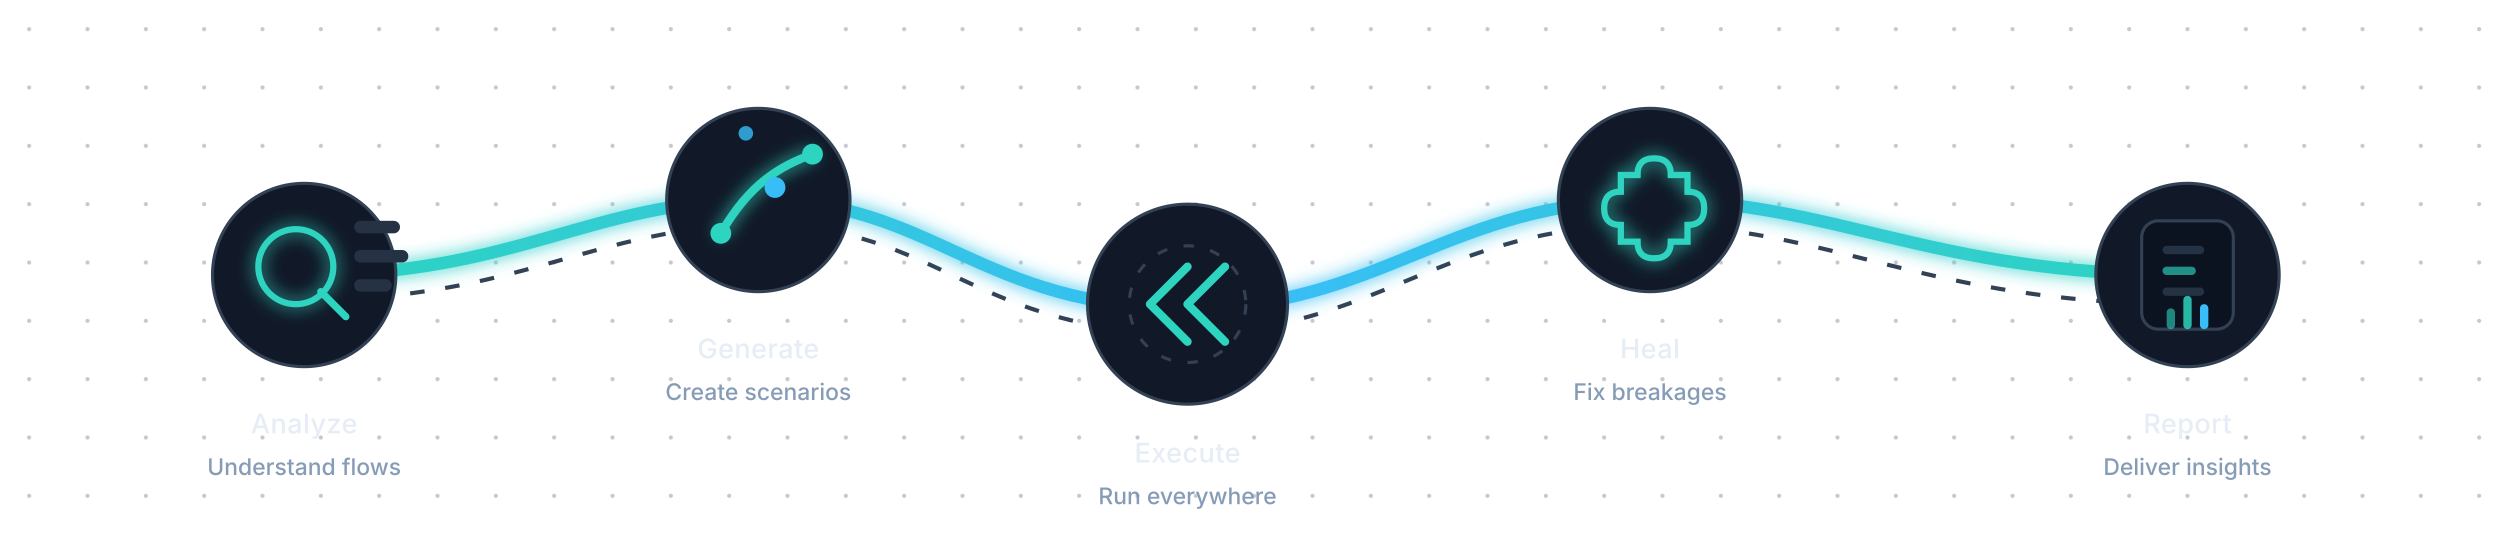
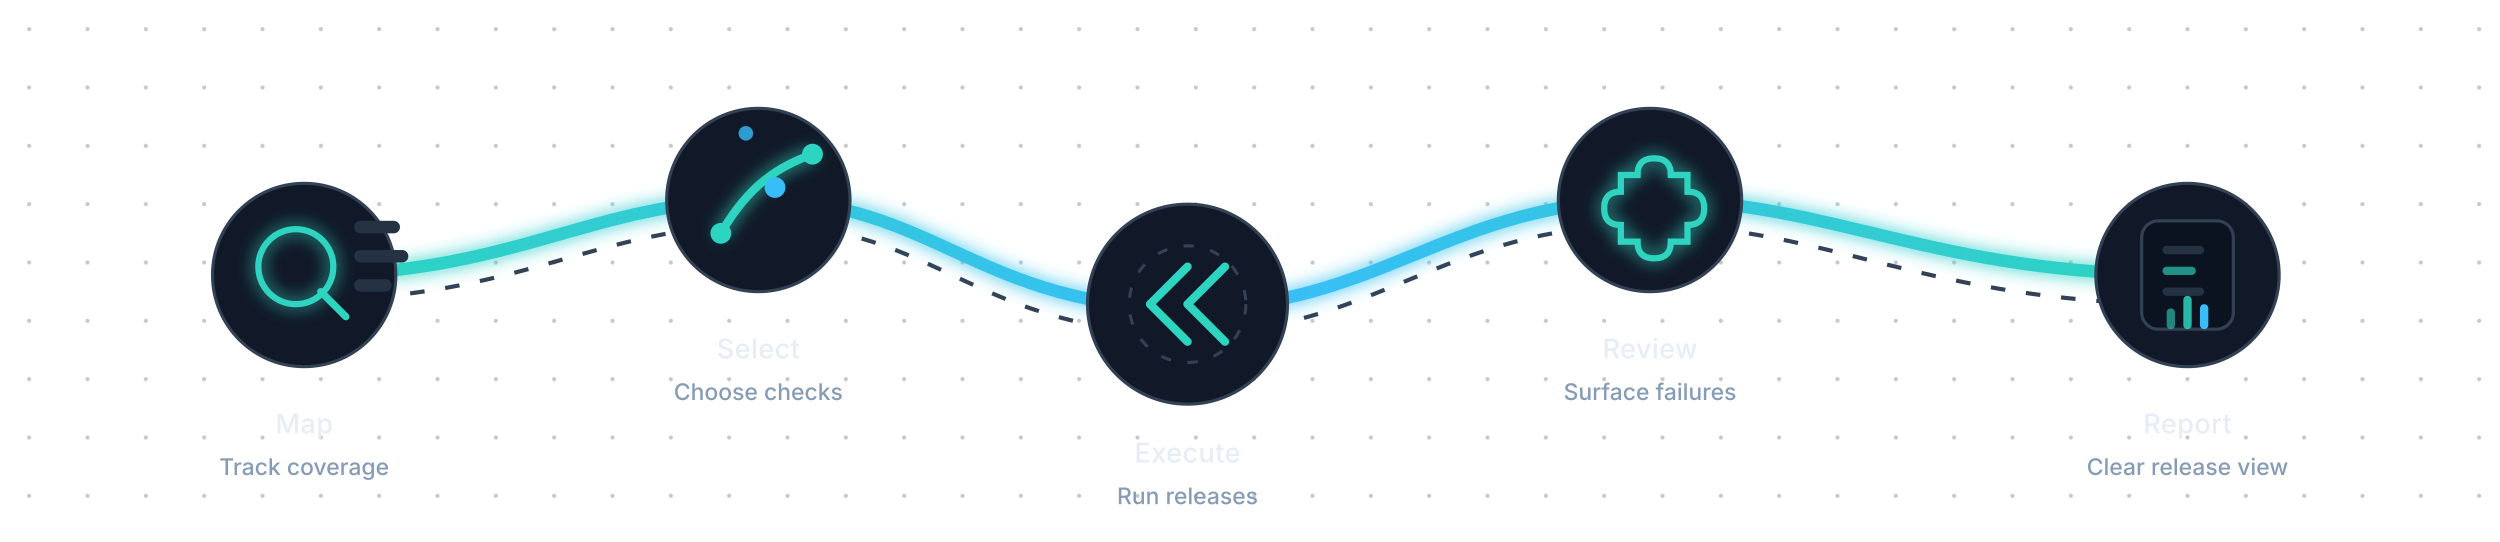
- <svg xmlns="http://www.w3.org/2000/svg" viewBox="0 0 1200 260" role="img" aria-label="SmartQA Autopilot flow">
+ <svg xmlns="http://www.w3.org/2000/svg" viewBox="0 0 1200 260" role="img" aria-label="Qonductor workflow overview">
  <defs>
    <linearGradient id="autoLine" x1="146" y1="132" x2="1050" y2="132" gradientUnits="userSpaceOnUse">
      <stop offset="0%" stop-color="#2DD4BF" />
      <stop offset="50%" stop-color="#38BDF8" />
      <stop offset="100%" stop-color="#2DD4BF" />
    </linearGradient>
    <filter id="autoGlow" x="-40%" y="-40%" width="180%" height="180%">
      <feGaussianBlur stdDeviation="4" result="blur" />
      <feMerge>
        <feMergeNode in="blur" />
        <feMergeNode in="SourceGraphic" />
      </feMerge>
    </filter>
  </defs>
  <pattern id="autoDots" x="0" y="0" width="28" height="28" patternUnits="userSpaceOnUse">
    <circle cx="14" cy="14" r="1" fill="#334155" fill-opacity="0.28" />
  </pattern>
  <rect width="1200" height="260" fill="url(#autoDots)" />
  <path d="M146 144C250 144 286 108 366 108C450 108 468 160 570 160C660 160 692 108 790 108C878 108 924 146 1050 146" stroke="#334155" stroke-width="2" fill="none" stroke-dasharray="7 10" />
  <path d="M146 132C248 132 284 96 364 96C448 96 470 148 570 148C662 148 696 96 792 96C880 96 926 132 1050 132" stroke="url(#autoLine)" stroke-width="6" fill="none" stroke-linecap="round" filter="url(#autoGlow)" />
  <g transform="translate(146 82)">
    <circle cx="0" cy="50" r="44" fill="#111827" stroke="#334155" stroke-width="1.5" />
    <circle cx="-4" cy="46" r="18" fill="none" stroke="#2DD4BF" stroke-width="3" filter="url(#autoGlow)" />
    <line x1="8" y1="58" x2="20" y2="70" stroke="#2DD4BF" stroke-width="3.5" stroke-linecap="round" />
    <rect x="24" y="24" width="22" height="6" rx="3" fill="#243244" />
    <rect x="24" y="38" width="26" height="6" rx="3" fill="#243244" />
    <rect x="24" y="52" width="18" height="6" rx="3" fill="#243244" />
  </g>
  <g transform="translate(364 46)">
    <circle cx="0" cy="50" r="44" fill="#111827" stroke="#334155" stroke-width="1.5" />
    <path d="M-18 66C-4 42 10 34 26 28" stroke="#2DD4BF" stroke-width="4" fill="none" stroke-linecap="round" filter="url(#autoGlow)" />
    <circle cx="-18" cy="66" r="5" fill="#2DD4BF" />
    <circle cx="8" cy="44" r="5" fill="#38BDF8" />
    <circle cx="26" cy="28" r="5" fill="#2DD4BF" />
    <circle cx="-6" cy="18" r="3.5" fill="#38BDF8" fill-opacity="0.8" />
  </g>
  <g transform="translate(570 96)">
    <circle cx="0" cy="50" r="48" fill="#111827" stroke="#334155" stroke-width="1.5" />
    <path d="M-18 50l18-18M-18 50l18 18M18 32L0 50M18 68L0 50" stroke="#2DD4BF" stroke-width="4" stroke-linecap="round" />
    <circle cx="0" cy="50" r="28" fill="none" stroke="#334155" stroke-width="1.5" stroke-dasharray="5 8" />
  </g>
  <g transform="translate(792 46)">
    <circle cx="0" cy="50" r="44" fill="#111827" stroke="#334155" stroke-width="1.5" />
    <path d="M-14 38h8q0-8 8-8t8 8h8v8q8 0 8 8t-8 8v8h-8q0 8-8 8t-8-8h-8v-8q-8 0-8-8t8-8z" fill="none" stroke="#2DD4BF" stroke-width="3" filter="url(#autoGlow)" />
  </g>
  <g transform="translate(1050 82)">
    <circle cx="0" cy="50" r="44" fill="#111827" stroke="#334155" stroke-width="1.5" />
    <rect x="-22" y="24" width="44" height="52" rx="8" fill="#0B1220" stroke="#334155" stroke-width="1.5" />
    <rect x="-12" y="36" width="20" height="4" rx="2" fill="#243244" />
    <rect x="-12" y="46" width="16" height="4" rx="2" fill="#2DD4BF" fill-opacity="0.65" />
    <rect x="-12" y="56" width="20" height="4" rx="2" fill="#243244" />
    <rect x="-10" y="66" width="4" height="10" rx="2" fill="#2DD4BF" fill-opacity="0.6" />
    <rect x="-2" y="60" width="4" height="16" rx="2" fill="#2DD4BF" fill-opacity="0.85" />
    <rect x="6" y="64" width="4" height="12" rx="2" fill="#38BDF8" />
  </g>
-   <text x="146" y="208" text-anchor="middle" fill="#E6EDF6" font-size="13" font-weight="550" font-family="Inter, system-ui, sans-serif" letter-spacing="0.2">Analyze</text>
-   <text x="146" y="228" text-anchor="middle" fill="#7C93B0" font-size="11" font-weight="500" font-family="Inter, system-ui, sans-serif" opacity="0.92">Understand flows</text>
-   <text x="364" y="172" text-anchor="middle" fill="#E6EDF6" font-size="13" font-weight="550" font-family="Inter, system-ui, sans-serif" letter-spacing="0.2">Generate</text>
-   <text x="364" y="192" text-anchor="middle" fill="#7C93B0" font-size="11" font-weight="500" font-family="Inter, system-ui, sans-serif" opacity="0.92">Create scenarios</text>
+   <text x="146" y="208" text-anchor="middle" fill="#E6EDF6" font-size="13" font-weight="550" font-family="Inter, system-ui, sans-serif" letter-spacing="0.2">Map</text>
+   <text x="146" y="228" text-anchor="middle" fill="#7C93B0" font-size="11" font-weight="500" font-family="Inter, system-ui, sans-serif" opacity="0.92">Track coverage</text>
+   <text x="364" y="172" text-anchor="middle" fill="#E6EDF6" font-size="13" font-weight="550" font-family="Inter, system-ui, sans-serif" letter-spacing="0.2">Select</text>
+   <text x="364" y="192" text-anchor="middle" fill="#7C93B0" font-size="11" font-weight="500" font-family="Inter, system-ui, sans-serif" opacity="0.92">Choose checks</text>
  <text x="570" y="222" text-anchor="middle" fill="#E6EDF6" font-size="13" font-weight="550" font-family="Inter, system-ui, sans-serif" letter-spacing="0.2">Execute</text>
-   <text x="570" y="242" text-anchor="middle" fill="#7C93B0" font-size="11" font-weight="500" font-family="Inter, system-ui, sans-serif" opacity="0.92">Run everywhere</text>
-   <text x="792" y="172" text-anchor="middle" fill="#E6EDF6" font-size="13" font-weight="550" font-family="Inter, system-ui, sans-serif" letter-spacing="0.2">Heal</text>
-   <text x="792" y="192" text-anchor="middle" fill="#7C93B0" font-size="11" font-weight="500" font-family="Inter, system-ui, sans-serif" opacity="0.92">Fix breakages</text>
+   <text x="570" y="242" text-anchor="middle" fill="#7C93B0" font-size="11" font-weight="500" font-family="Inter, system-ui, sans-serif" opacity="0.92">Run releases</text>
+   <text x="792" y="172" text-anchor="middle" fill="#E6EDF6" font-size="13" font-weight="550" font-family="Inter, system-ui, sans-serif" letter-spacing="0.2">Review</text>
+   <text x="792" y="192" text-anchor="middle" fill="#7C93B0" font-size="11" font-weight="500" font-family="Inter, system-ui, sans-serif" opacity="0.92">Surface failures</text>
  <text x="1050" y="208" text-anchor="middle" fill="#E6EDF6" font-size="13" font-weight="550" font-family="Inter, system-ui, sans-serif" letter-spacing="0.2">Report</text>
-   <text x="1050" y="228" text-anchor="middle" fill="#7C93B0" font-size="11" font-weight="500" font-family="Inter, system-ui, sans-serif" opacity="0.92">Deliver insights</text>
+   <text x="1050" y="228" text-anchor="middle" fill="#7C93B0" font-size="11" font-weight="500" font-family="Inter, system-ui, sans-serif" opacity="0.92">Clear release view</text>
</svg>
